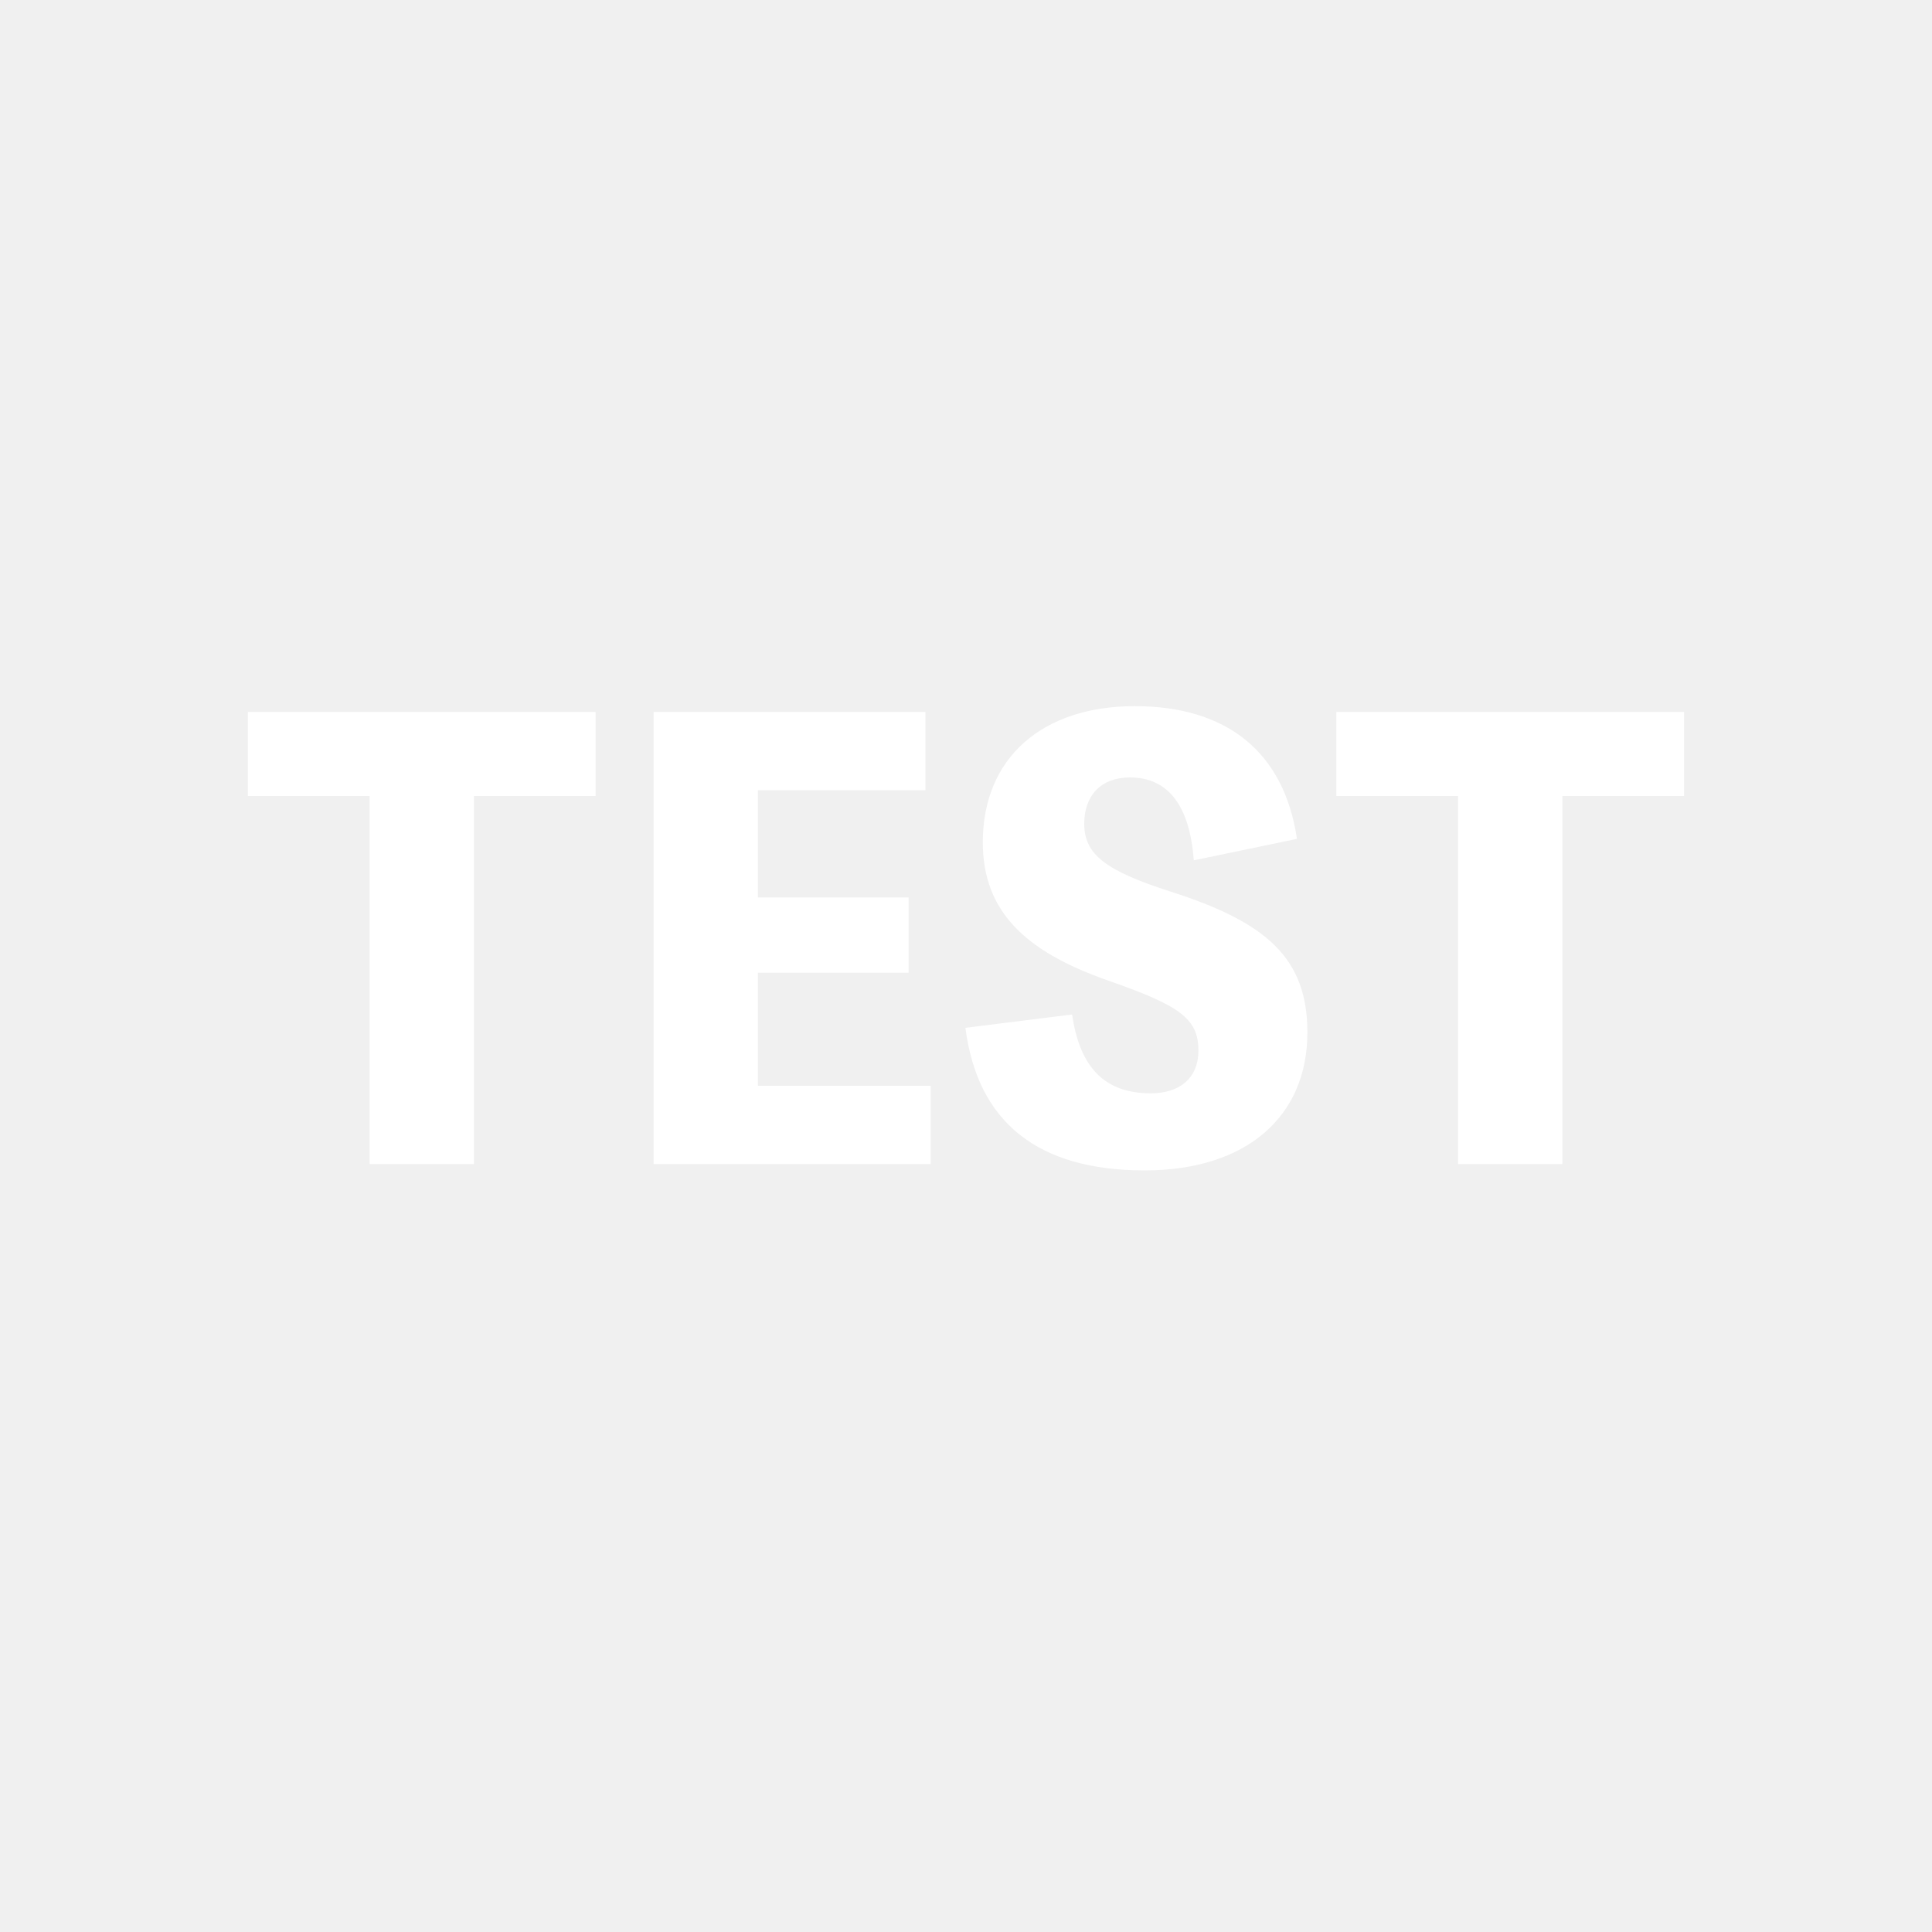
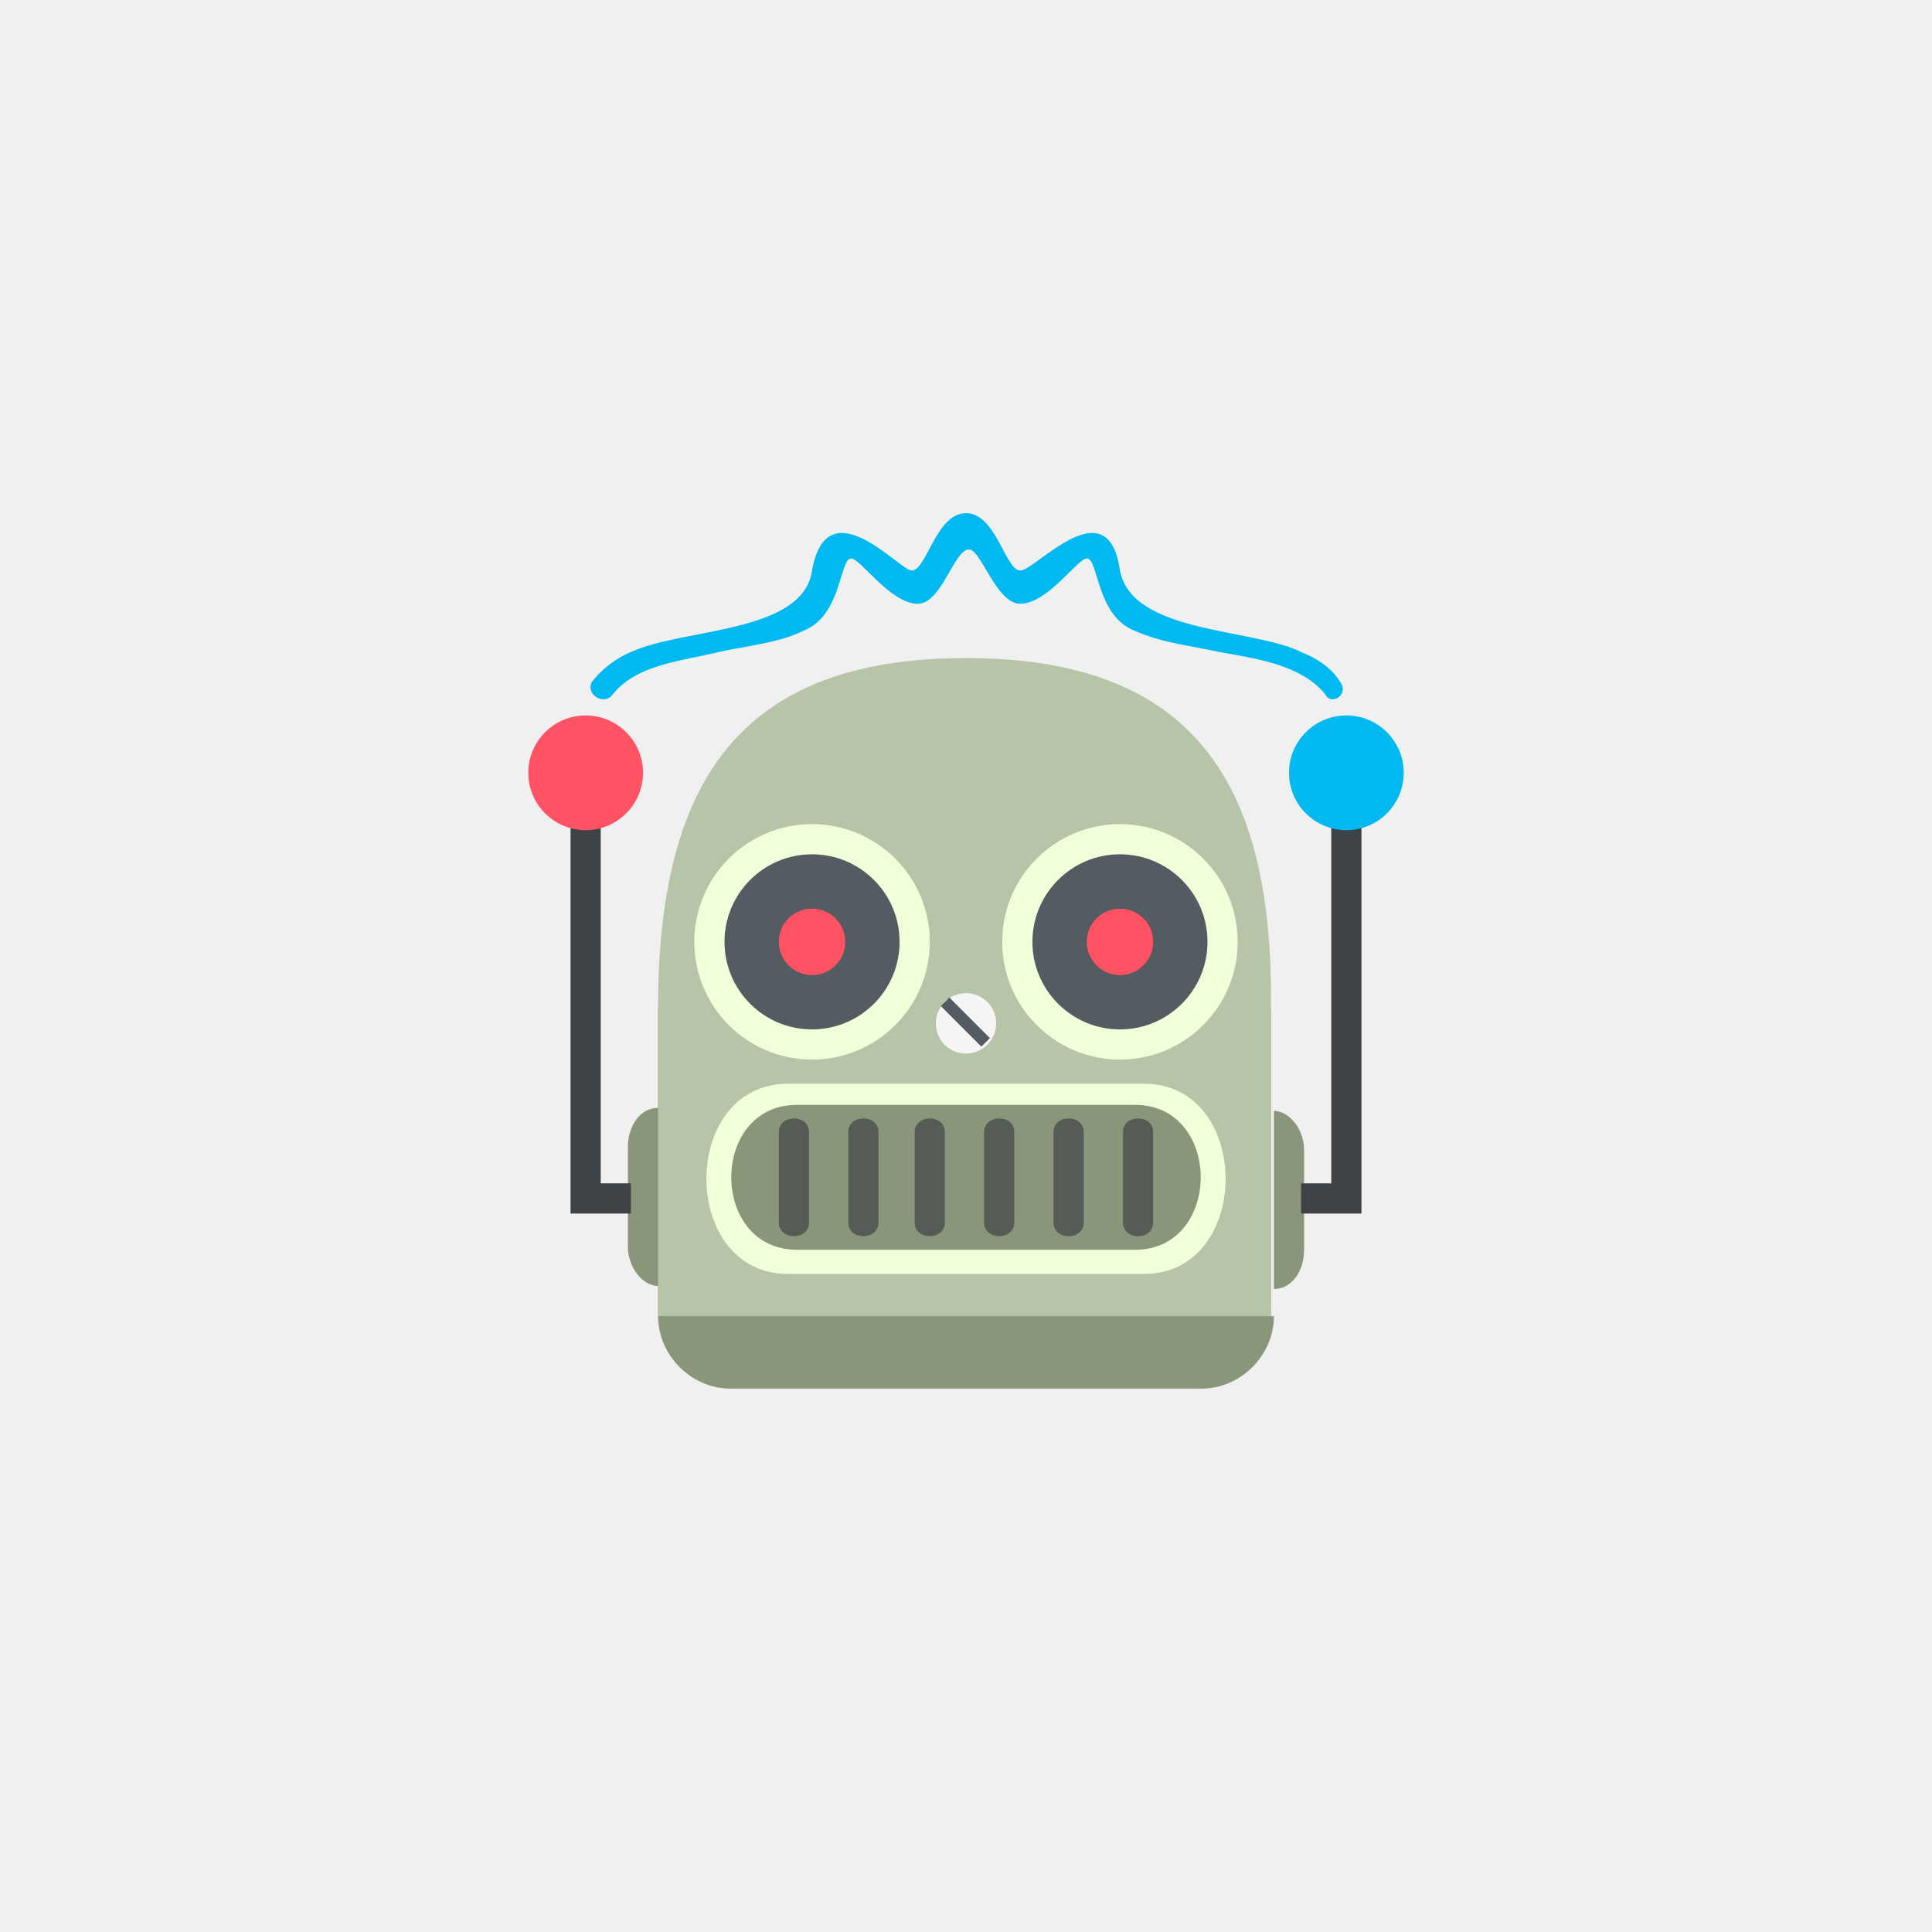
- <svg xmlns="http://www.w3.org/2000/svg" version="1.1" id="レイヤー_1" x="0px" y="0px" viewBox="0 0 500 500" style="enable-background:new 0 0 500 500;" xml:space="preserve">
+ <svg xmlns="http://www.w3.org/2000/svg" version="1.1" id="svgTech" x="0px" y="0px" viewBox="0 0 64 64" style="enable-background:new 0 0 64 64;" xml:space="preserve">
  <style type="text/css">
- 	.st0{fill:#fff;}
- </style>
-   <g class="st0">
-     <path d="M154.15,206h-31.5v95.25h-27V206h-31.5v-21.75h90V206z" />
-     <path d="M240.85,281v20.25h-71.7v-117h70.35v20.25h-43.35v27.75h39v19.5h-39V281H240.85z" />
-     <path d="M277.45,262.55c1.95,13.2,7.95,20.4,20.4,20.4c7.05,0,12.3-3.6,12.3-11.1c0-8.4-5.1-11.7-23.55-18.15   c-21.3-7.5-32.25-17.85-32.25-35.7c0-22.05,15.6-35.25,39.3-35.25c24,0,38.7,12,42,34.35l-26.7,5.55   c-1.05-14.1-6.6-21.45-16.5-21.45c-7.65,0-11.85,4.8-11.85,12c0,7.95,5.55,12.15,22.35,17.55c24.9,7.95,35.4,17.25,35.4,36.45   c0,21.75-15.75,35.7-42.15,35.7c-27.6,0-43.2-12.45-46.35-36.9L277.45,262.55z" />
-     <path d="M435.84,206h-31.5v95.25h-27V206h-31.5v-21.75h90V206z" />
+ 		.st0{fill:#00B9F1;}
+ 		.st1{fill:#89967A;}
+ 		.st2{fill:#B6C4A7;}
+ 		.st3{fill:#3E4347;}
+ 		.st4{fill:#FF5263;}
+ 		.st5{fill:#EFFFD9;}
+ 		.st6{fill:#545B61;}
+ 		.st7{opacity:0.7;}
+ 		.st8{fill:#F5F5F5;}
+ 	</style>
+   <path class="st0" d="M44.4,22.6c-0.3-0.5-0.8-0.8-1.3-1c-1.6-0.8-5.6-0.6-6-2.7c-0.4-2.8-2.8,0-3.3,0c-0.5,0-0.8-1.9-1.8-1.9c-1,0-1.3,1.9-1.8,1.9c-0.4,0-2.8-2.8-3.3,0c-0.3,2.1-4.3,1.9-6,2.7c-0.5,0.2-1,0.6-1.3,1C19.4,23,20,23.4,20.3,23c0.8-1,2.3-1.1,3.5-1.4c0.9-0.2,2-0.3,2.8-0.7c1.3-0.5,1.2-2.4,1.6-2.4c0.3,0,1.3,1.5,2.2,1.5c0.8,0,1.2-1.8,1.7-1.8c0.4,0,0.9,1.8,1.7,1.8c0.9,0,1.9-1.5,2.2-1.5c0.4,0,0.3,1.9,1.6,2.4c0.9,0.4,1.9,0.5,2.8,0.7c1.1,0.2,2.7,0.4,3.5,1.4C44.1,23.4,44.7,23,44.4,22.6z" />
+   <path class="st1" d="M42.2,43.6c0,1.3-1.1,2.4-2.4,2.4H24.2c-1.3,0-2.4-1.1-2.4-2.4V33.4h20.3V43.6z" />
+   <path class="st2" d="M32,21.8c-7.5,0-10.2,4.1-10.2,11.6v10.2h20.3V33.4C42.2,25.9,39.5,21.8,32,21.8z" />
+   <path class="st1" d="M21.8,42.6c-0.5,0-1-0.6-1-1.3V38c0-0.7,0.4-1.3,1-1.3V42.6z" />
+   <path class="st1" d="M42.2,36.8c0.5,0,1,0.6,1,1.3v3.3c0,0.7-0.4,1.3-1,1.3V36.8z" />
+   <polygon class="st3" points="19.9,25.6 18.9,25.6 18.9,40.2 19.9,40.2 20.9,40.2 20.9,39.2 19.9,39.2 " />
+   <polygon class="st3" points="44.1,25.6 44.1,39.2 43.1,39.2 43.1,40.2 44.1,40.2 45.1,40.2 45.1,25.6 " />
+   <circle class="st0" cx="44.6" cy="25.6" r="1.9" />
+   <circle class="st4" cx="19.4" cy="25.6" r="1.9" />
+   <circle class="st5" cx="26.9" cy="31.2" r="3.9" />
+   <circle class="st6" cx="26.9" cy="31.2" r="2.9" />
+   <circle class="st4" cx="26.9" cy="31.2" r="1.1" />
+   <circle class="st5" cx="37.1" cy="31.2" r="3.9" />
+   <circle class="st6" cx="37.1" cy="31.2" r="2.9" />
+   <circle class="st4" cx="37.1" cy="31.2" r="1.1" />
+   <path class="st5" d="M26.1,42.2c-3.6,0-3.6-6.3,0-6.3h11.8c3.6,0,3.6,6.3,0,6.3H26.1z" />
+   <path class="st1" d="M26.4,41.4c-2.9,0-2.9-4.8,0-4.8h11.2c2.9,0,2.9,4.8,0,4.8H26.4z" />
+   <g class="st7">
+     <path class="st3" d="M26.8,40.5c0,0.6-1,0.6-1,0v-3c0-0.6,1-0.6,1,0V40.5z" />
+     <path class="st3" d="M29.1,40.5c0,0.6-1,0.6-1,0v-3c0-0.6,1-0.6,1,0V40.5z" />
+     <path class="st3" d="M31.3,40.5c0,0.6-1,0.6-1,0v-3c0-0.6,1-0.6,1,0V40.5z" />
+     <path class="st3" d="M33.6,40.5c0,0.6-1,0.6-1,0v-3c0-0.6,1-0.6,1,0V40.5z" />
+     <path class="st3" d="M35.9,40.5c0,0.6-1,0.6-1,0v-3c0-0.6,1-0.6,1,0V40.5z" />
+     <path class="st3" d="M38.2,40.5c0,0.6-1,0.6-1,0v-3c0-0.6,1-0.6,1,0V40.5z" />
  </g>
+   <circle class="st8" cx="32" cy="33.9" r="1" />
+   <rect x="31.8" y="32.9" transform="matrix(0.7071 -0.7071 0.7071 0.7071 -14.5828 32.5498)" class="st6" width="0.4" height="1.9" />
</svg>
